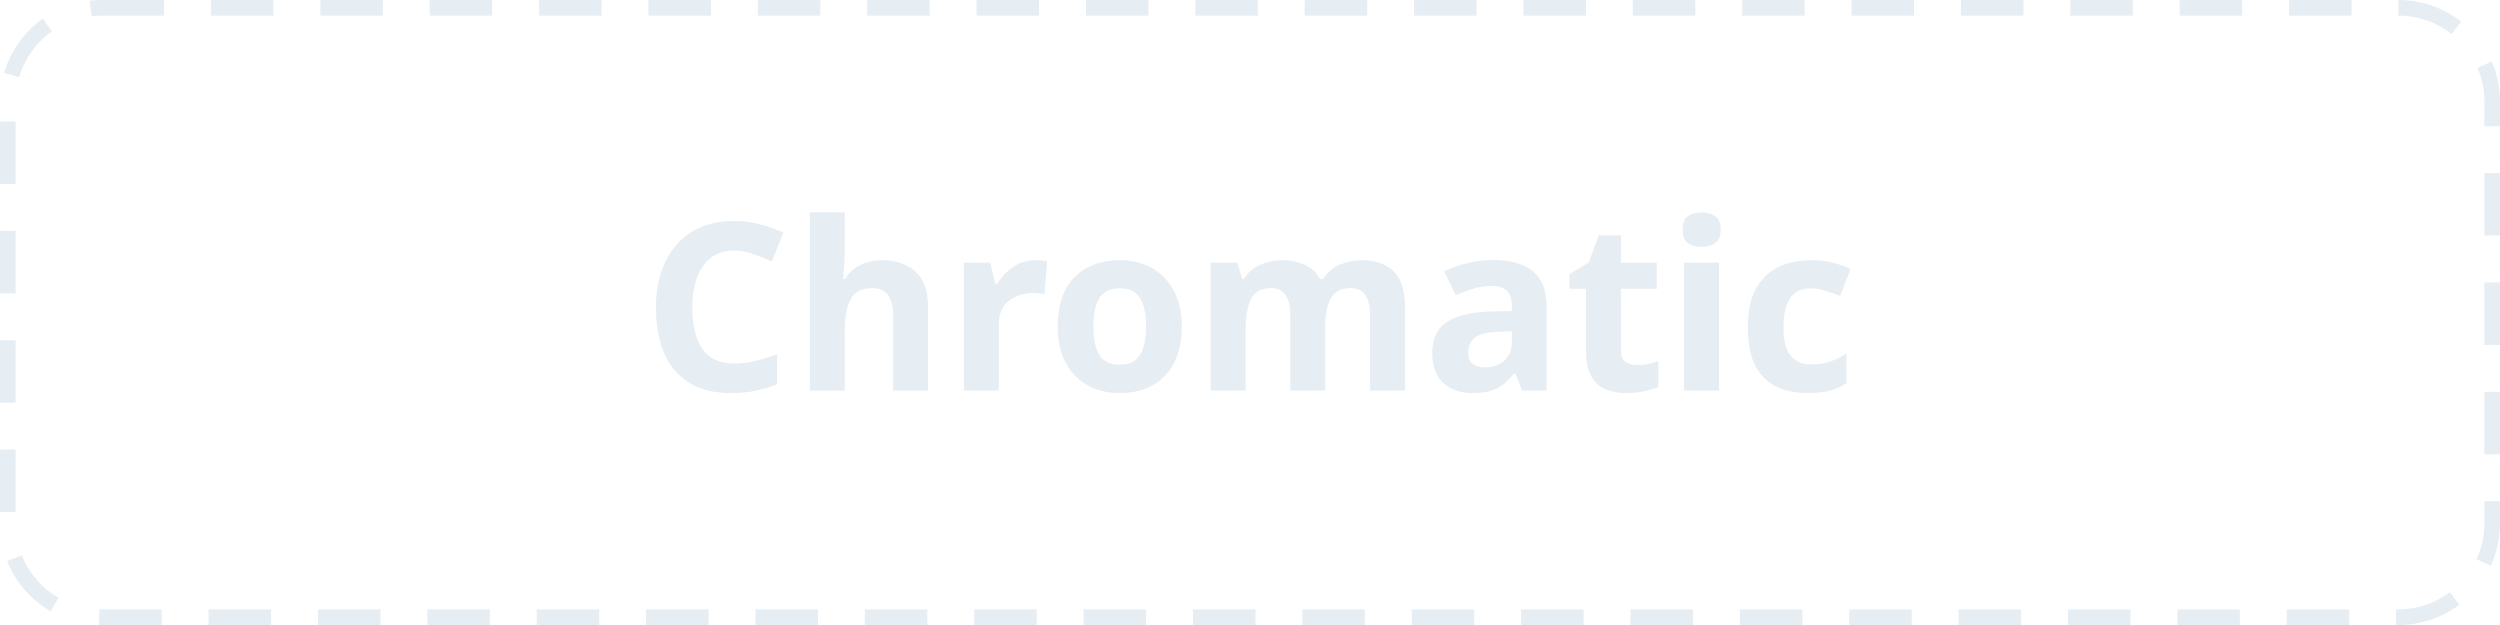
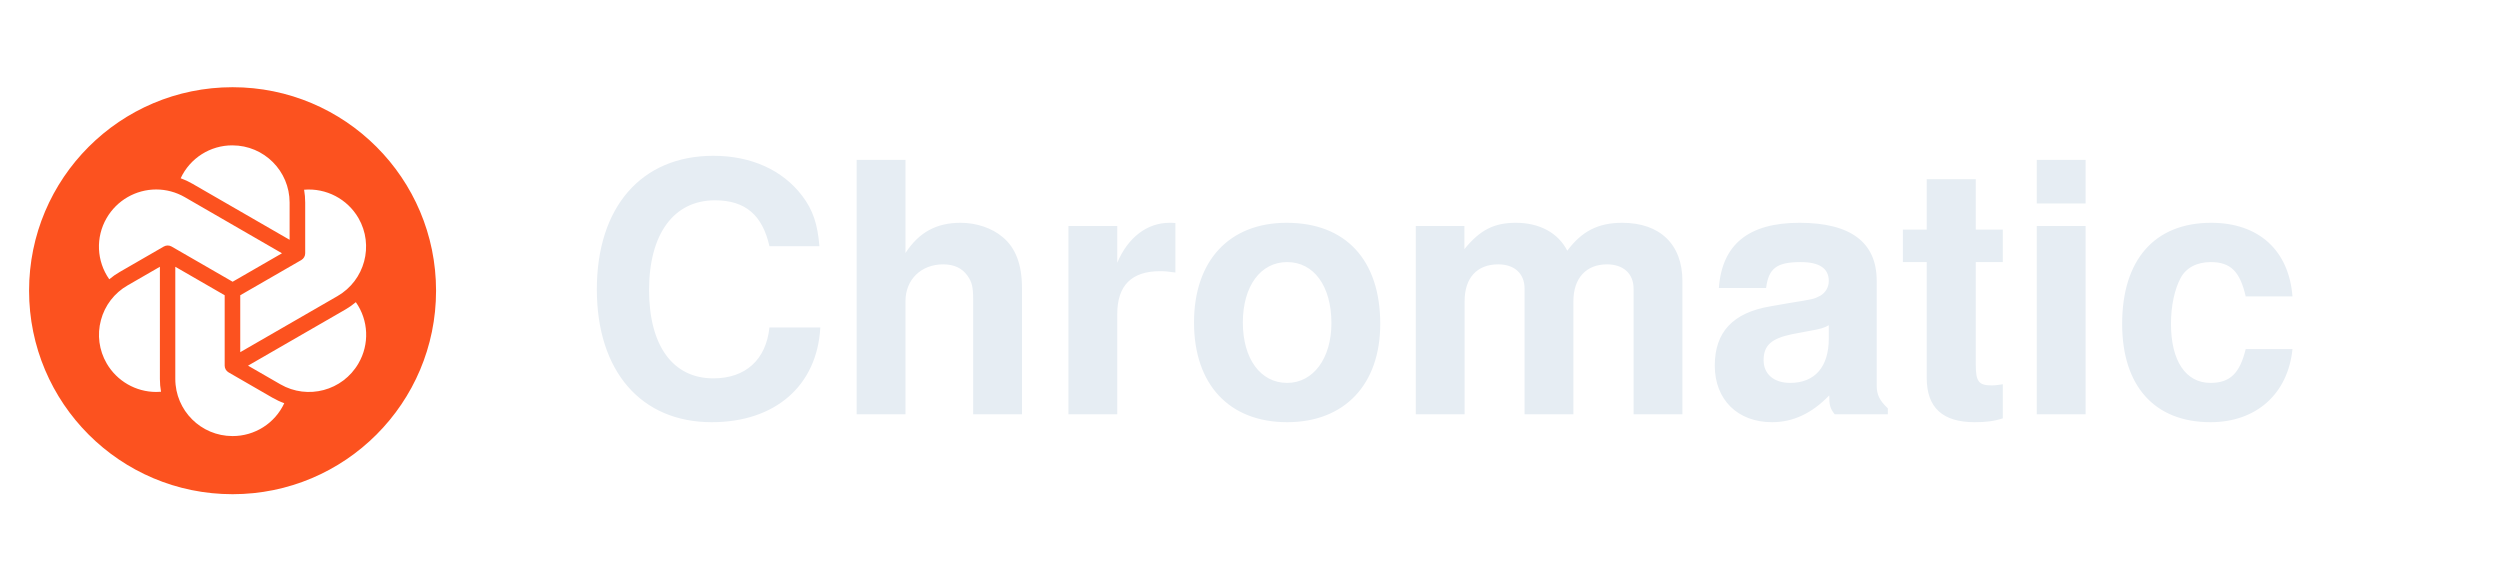
- <svg xmlns="http://www.w3.org/2000/svg" width="160" height="40" viewBox="0 0 160 40" role="img" aria-label="Chromatic (placeholder)">
-   <rect x="0.5" y="0.5" width="159" height="39" rx="6" fill="none" stroke="#e6edf3" stroke-dasharray="4 3" />
-   <text x="80" y="25" text-anchor="middle" font-family="system-ui, sans-serif" font-size="15" font-weight="600" fill="#e6edf3">Chromatic</text>
+ <svg xmlns="http://www.w3.org/2000/svg" width="172" height="40" viewBox="0 0 172 40" role="img" aria-label="Chromatic">
+   <path transform="translate(2 6) scale(1.1667)" fill="#FC521F" d="M12 0A12 12 0 0 0 0 12a12 12 0 0 0 12 12 12 12 0 0 0 12-12A12 12 0 0 0 12 0zm-.006 3.43a3.372 3.372 0 0 1 3.37 3.369v2.199L9.628 5.689a4.261 4.261 0 0 0-.688-.32 3.351 3.351 0 0 1 3.053-1.94zm-4.498 2.6c.588 0 1.17.156 1.684.452l5.734 3.311-2.91 1.678-3.6-2.076a.46.46 0 0 0-.459 0L5.35 10.893c-.22.126-.428.27-.621.433a3.349 3.349 0 0 1-.155-3.61A3.385 3.385 0 0 1 7.496 6.03zm8.723.015a3.383 3.383 0 0 1 3.205 1.672 3.37 3.37 0 0 1-1.235 4.6l-5.736 3.308v-3.357l3.602-2.077a.459.459 0 0 0 .228-.398V6.799c0-.253-.021-.506-.064-.754zm-8.504 4.543v6.617c0 .254.021.505.066.754a3.4 3.4 0 0 1-.285.012 3.383 3.383 0 0 1-2.92-1.684 3.343 3.343 0 0 1-.338-2.555 3.342 3.342 0 0 1 1.57-2.044l1.907-1.1zm.908 0 2.912 1.68v4.152a.46.46 0 0 0 .23.396l2.594 1.498h.002c.22.127.45.235.688.32a3.35 3.35 0 0 1-3.055 1.938 3.373 3.373 0 0 1-3.371-3.367v-6.617zm10.647 2.088a3.347 3.347 0 0 1 .154 3.611 3.372 3.372 0 0 1-4.604 1.233l-1.908-1.1 5.738-3.309a4.31 4.31 0 0 0 .62-.435z" />
+   <text x="40" y="28.5" font-family="-apple-system, BlinkMacSystemFont, 'Segoe UI', Helvetica, Arial, sans-serif" font-size="24" font-weight="700" fill="#E6EDF3">Chromatic</text>
</svg>
